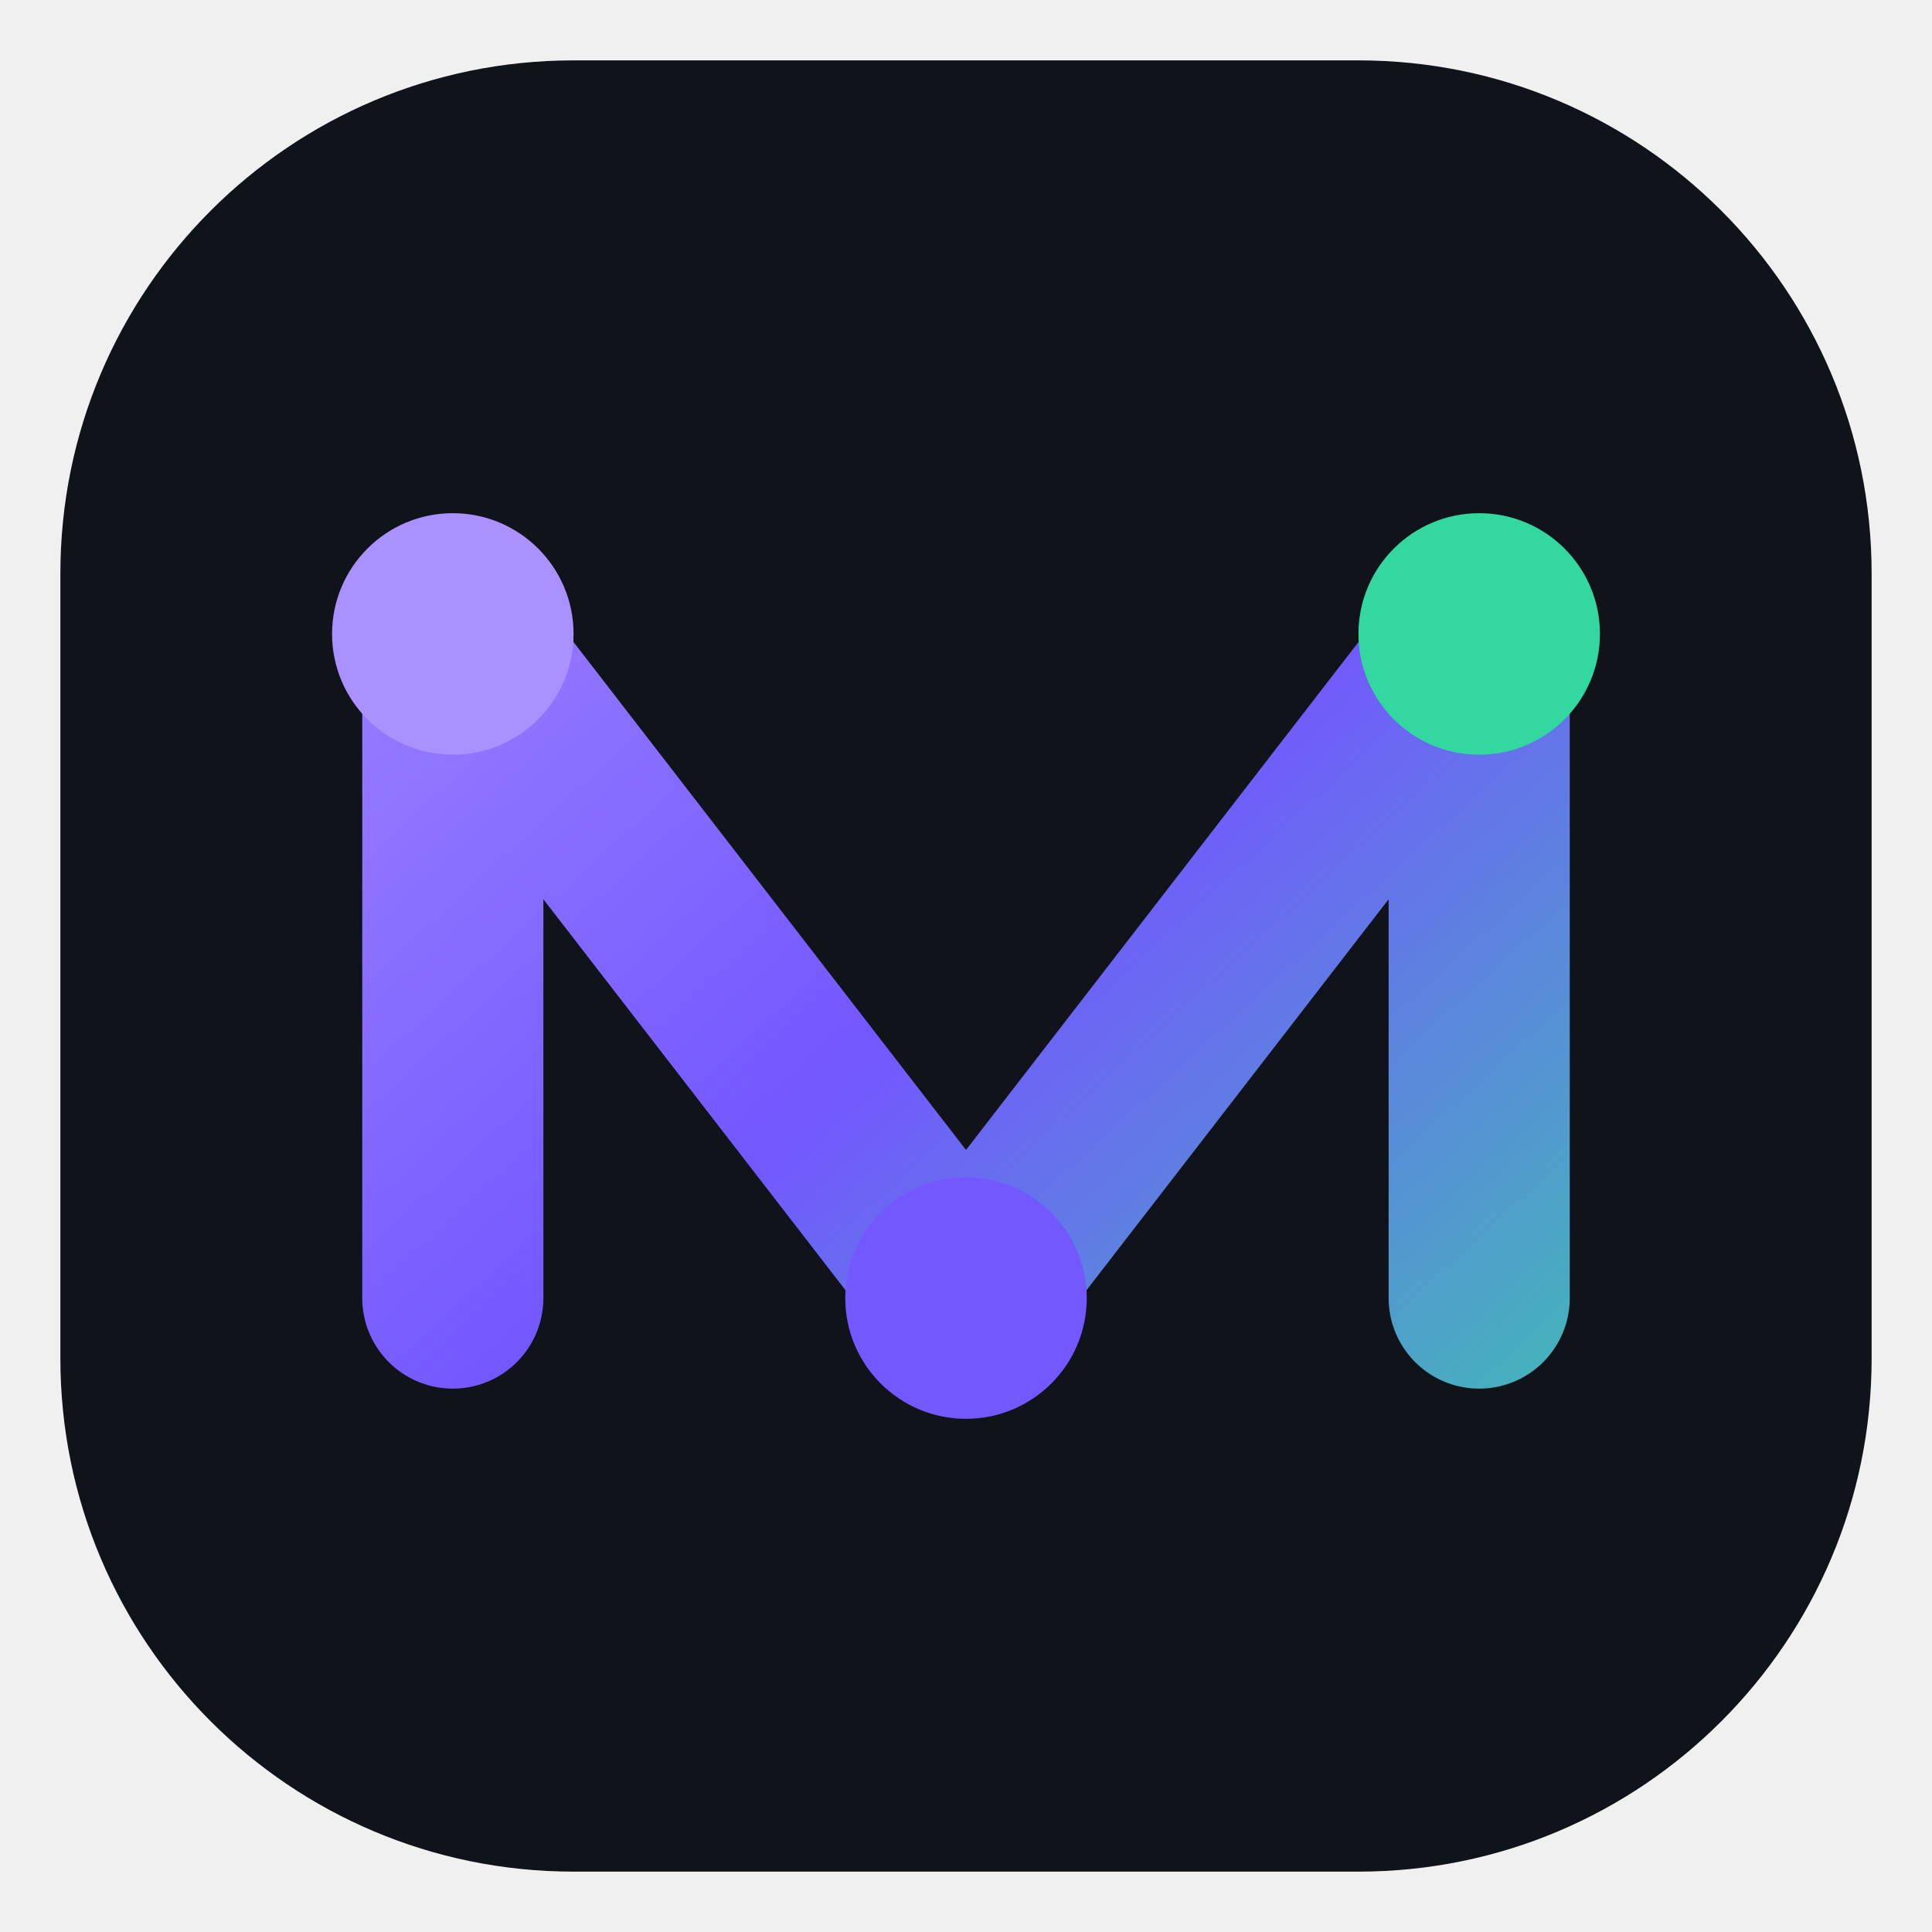
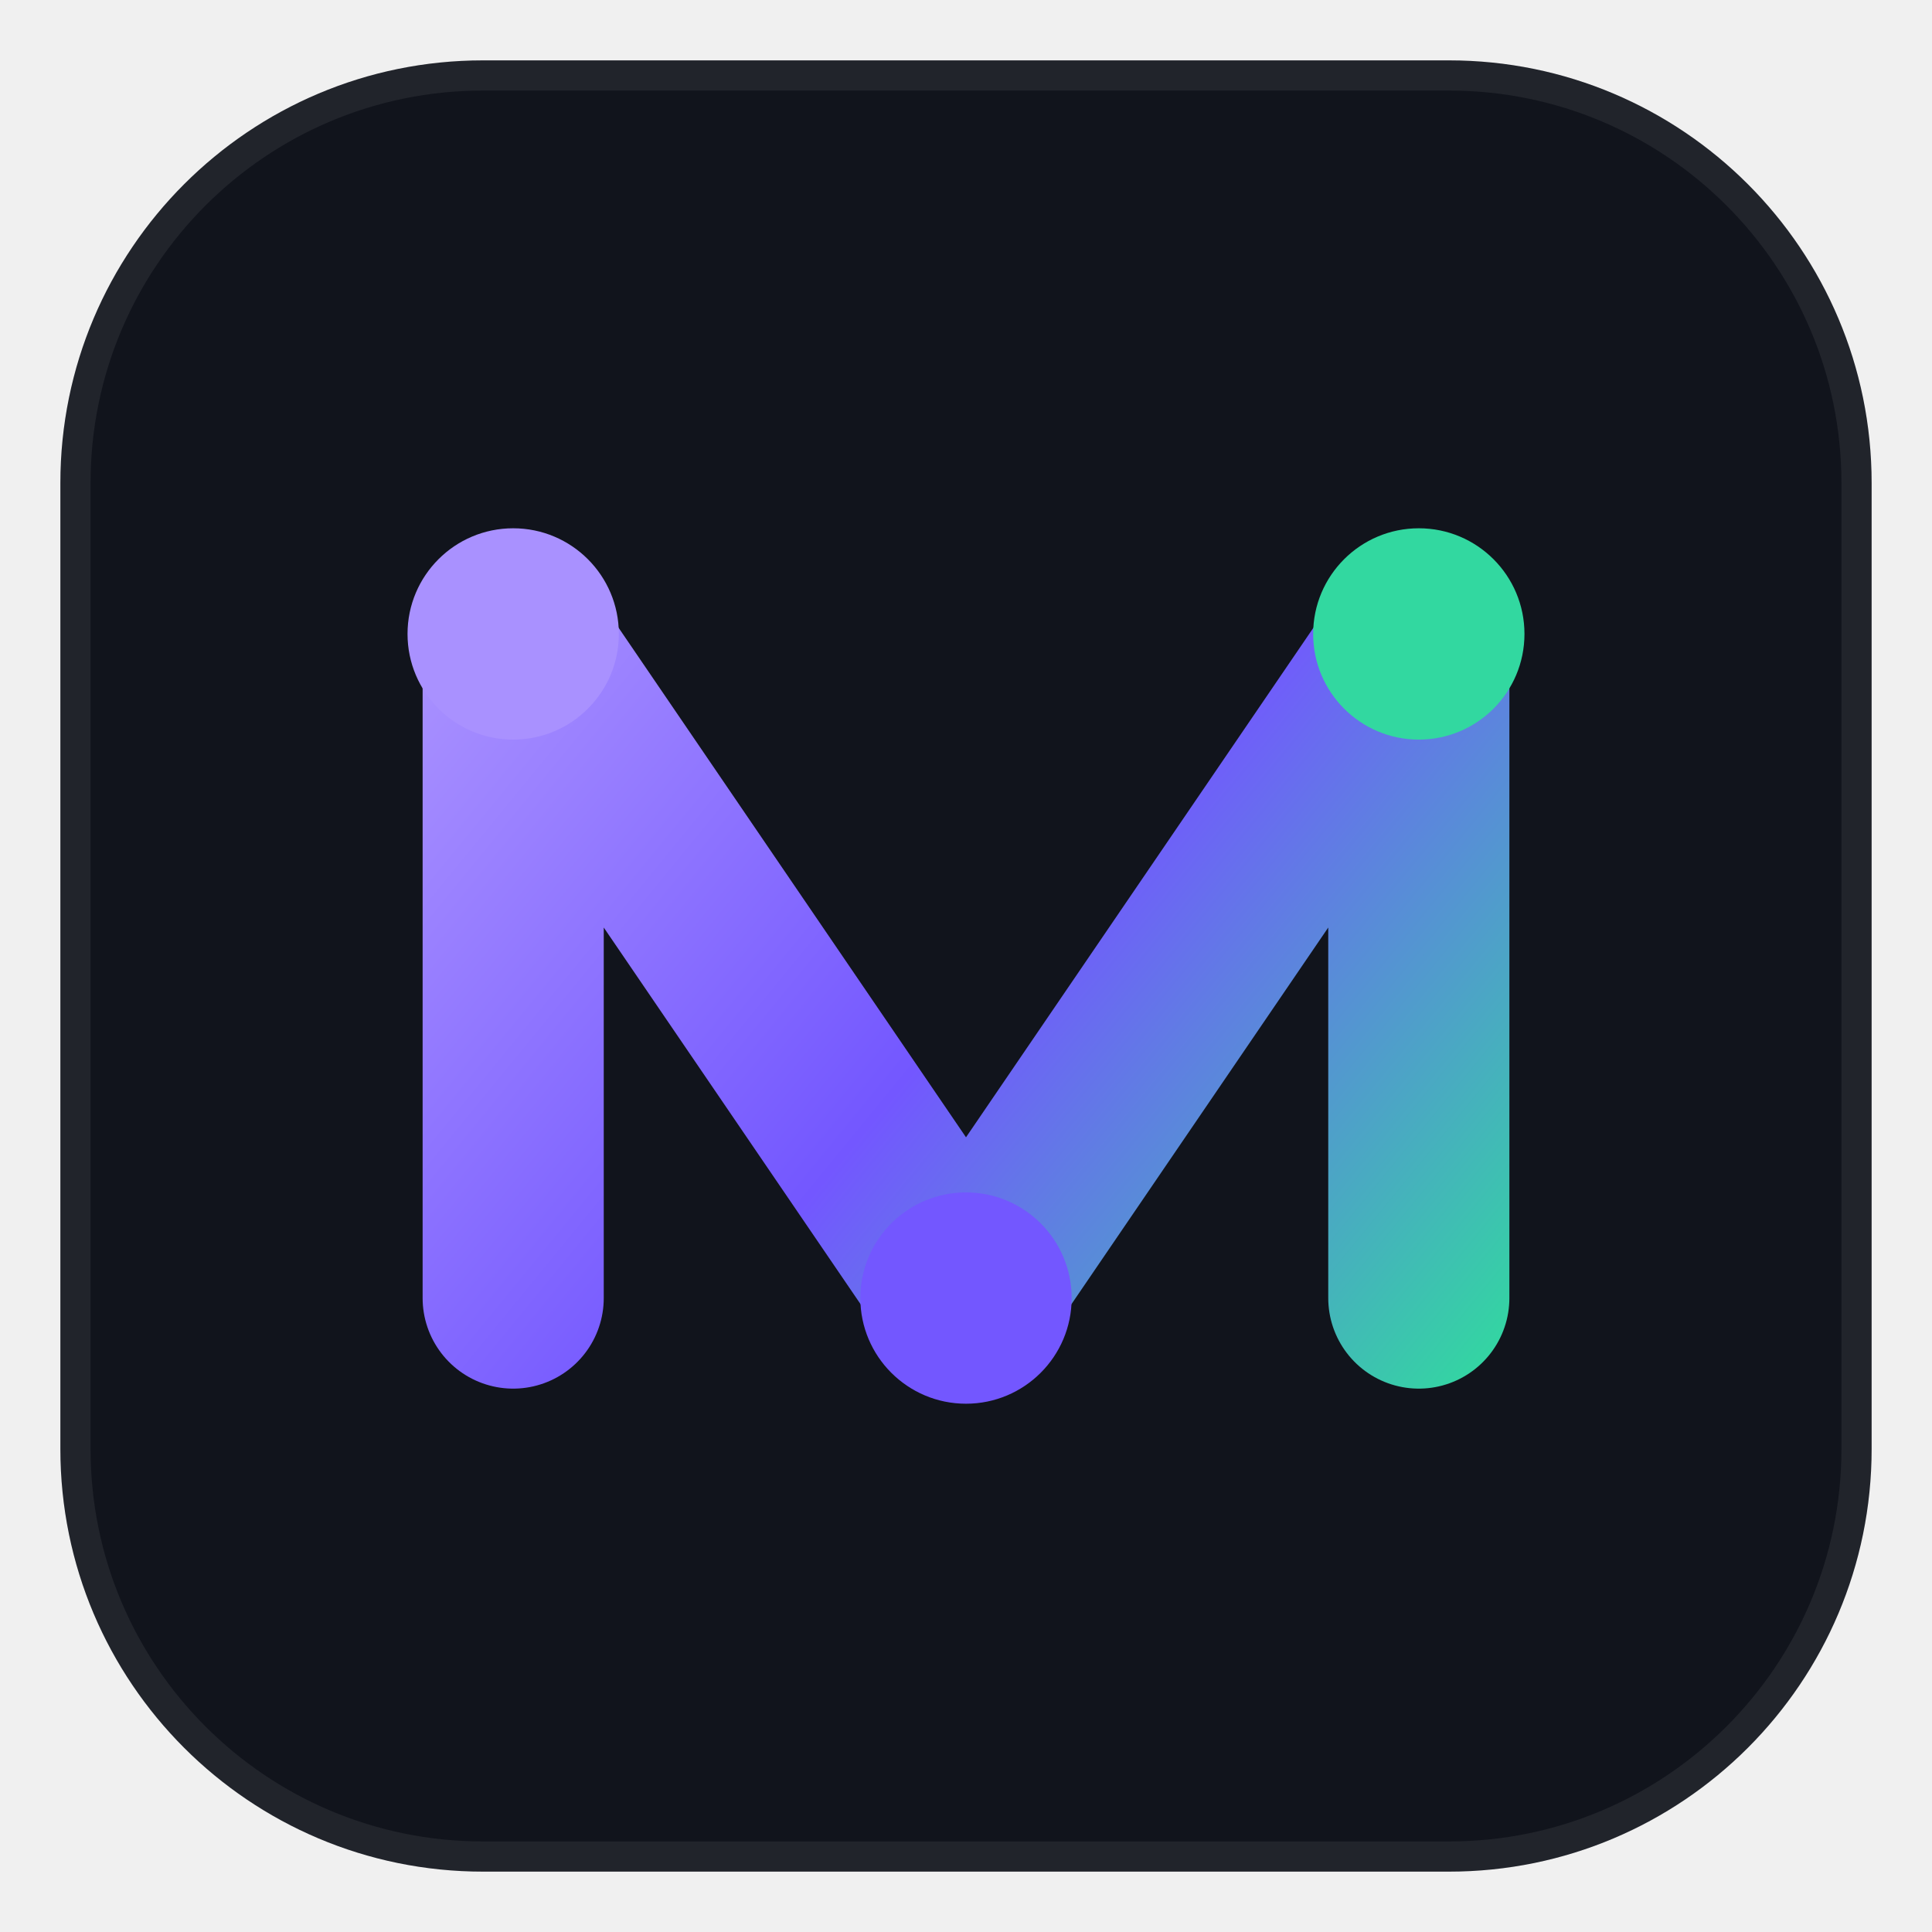
<svg xmlns="http://www.w3.org/2000/svg" viewBox="0 0 64 64" fill="none">
  <defs>
-     <linearGradient id="g" x1="10" y1="8" x2="54" y2="56" gradientUnits="userSpaceOnUse">
+     <linearGradient id="g" x1="17" y1="18" x2="50" y2="45" gradientUnits="userSpaceOnUse">
      <stop stop-color="#A991FF" />
      <stop offset=".5" stop-color="#7357FF" />
      <stop offset="1" stop-color="#32D8A0" />
    </linearGradient>
+     <radialGradient id="s" cx="0" cy="0" r="1" gradientTransform="translate(22 15) rotate(48) scale(63)">
+       <stop stop-color="#171B25" />
+       <stop offset="1" stop-color="#080A0E" />
+     </radialGradient>
  </defs>
-   <rect x="2" y="2" width="60" height="60" rx="17" fill="#11131B" />
-   <path d="M15 43V21l17 22 17-22v22" stroke="url(#g)" stroke-width="6" stroke-linecap="round" stroke-linejoin="round" />
-   <circle cx="15" cy="21" r="4" fill="#A991FF" />
-   <circle cx="32" cy="43" r="4" fill="#7357FF" />
-   <circle cx="49" cy="21" r="4" fill="#32D8A0" />
+   <rect x="2" y="2" width="60" height="60" rx="14" fill="url(#s)" />
+   <rect x="2.5" y="2.5" width="59" height="59" rx="13.5" stroke="#fff" stroke-opacity=".07" />
+   <path d="M17 43V21l15 22 15-22v22" stroke="url(#g)" stroke-width="6" stroke-linecap="round" stroke-linejoin="round" />
+   <circle cx="17" cy="21" r="3.5" fill="#A991FF" />
+   <circle cx="32" cy="43" r="3.5" fill="#7357FF" />
+   <circle cx="47" cy="21" r="3.5" fill="#32D8A0" />
</svg>
